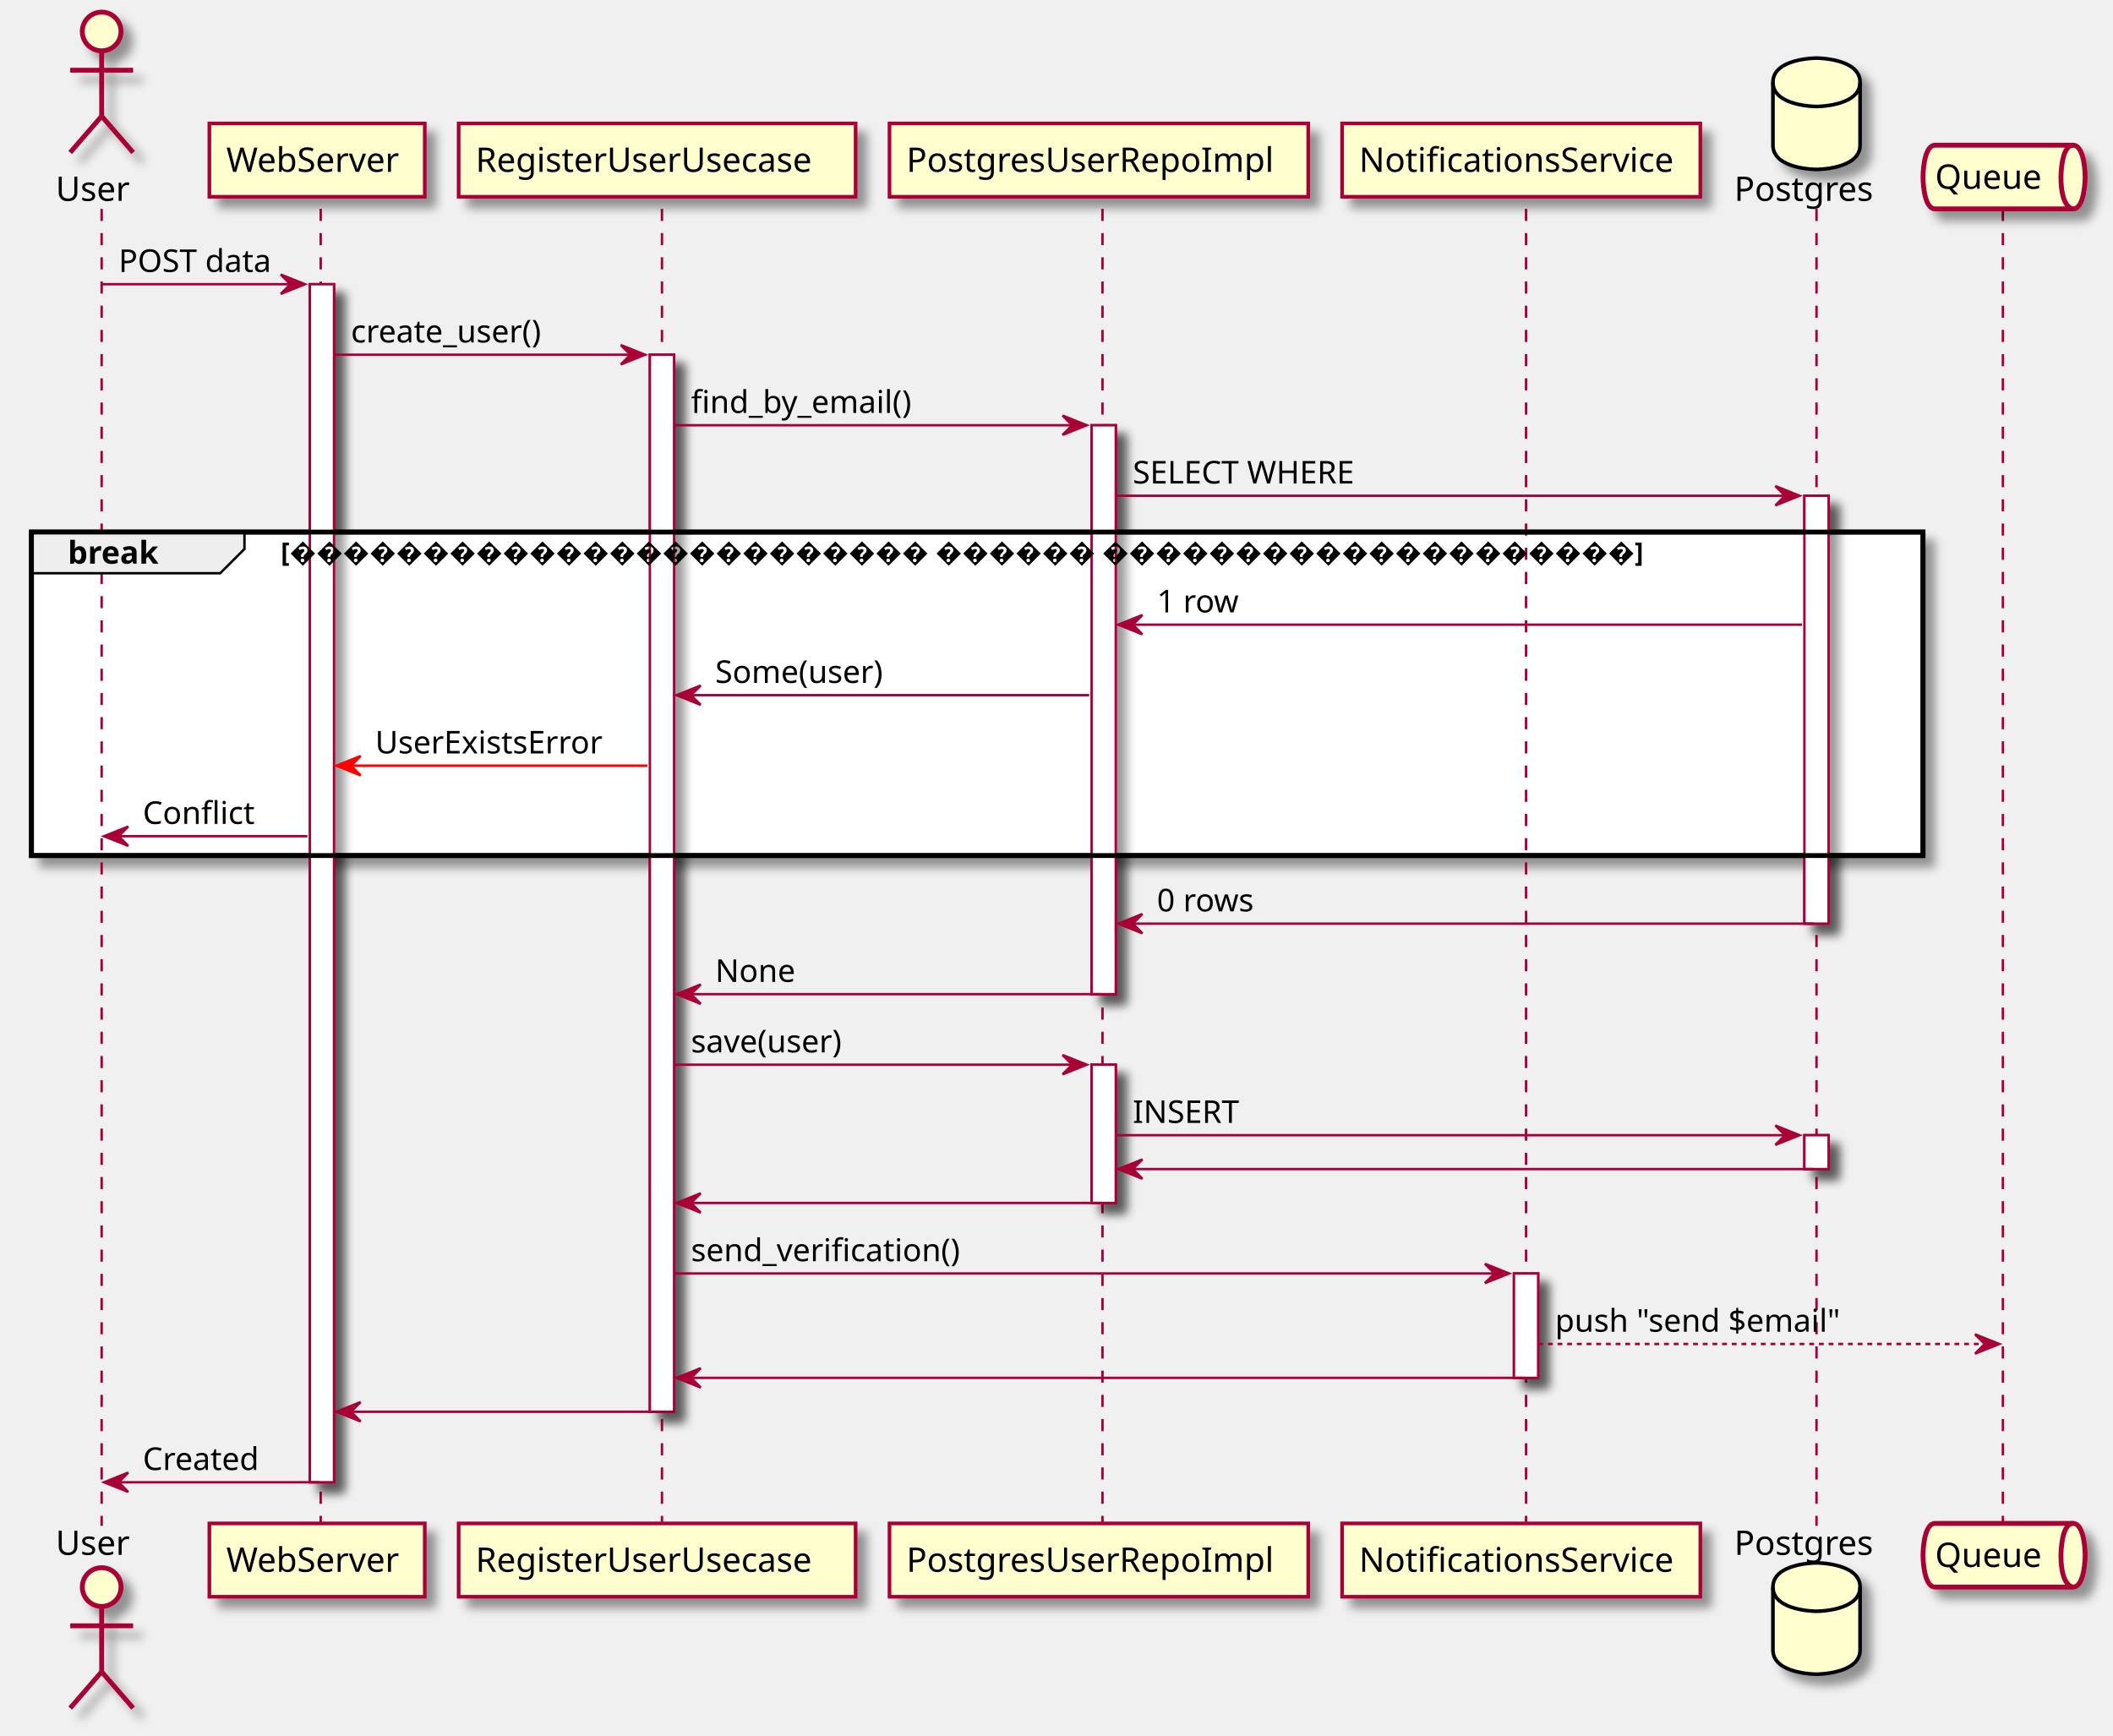
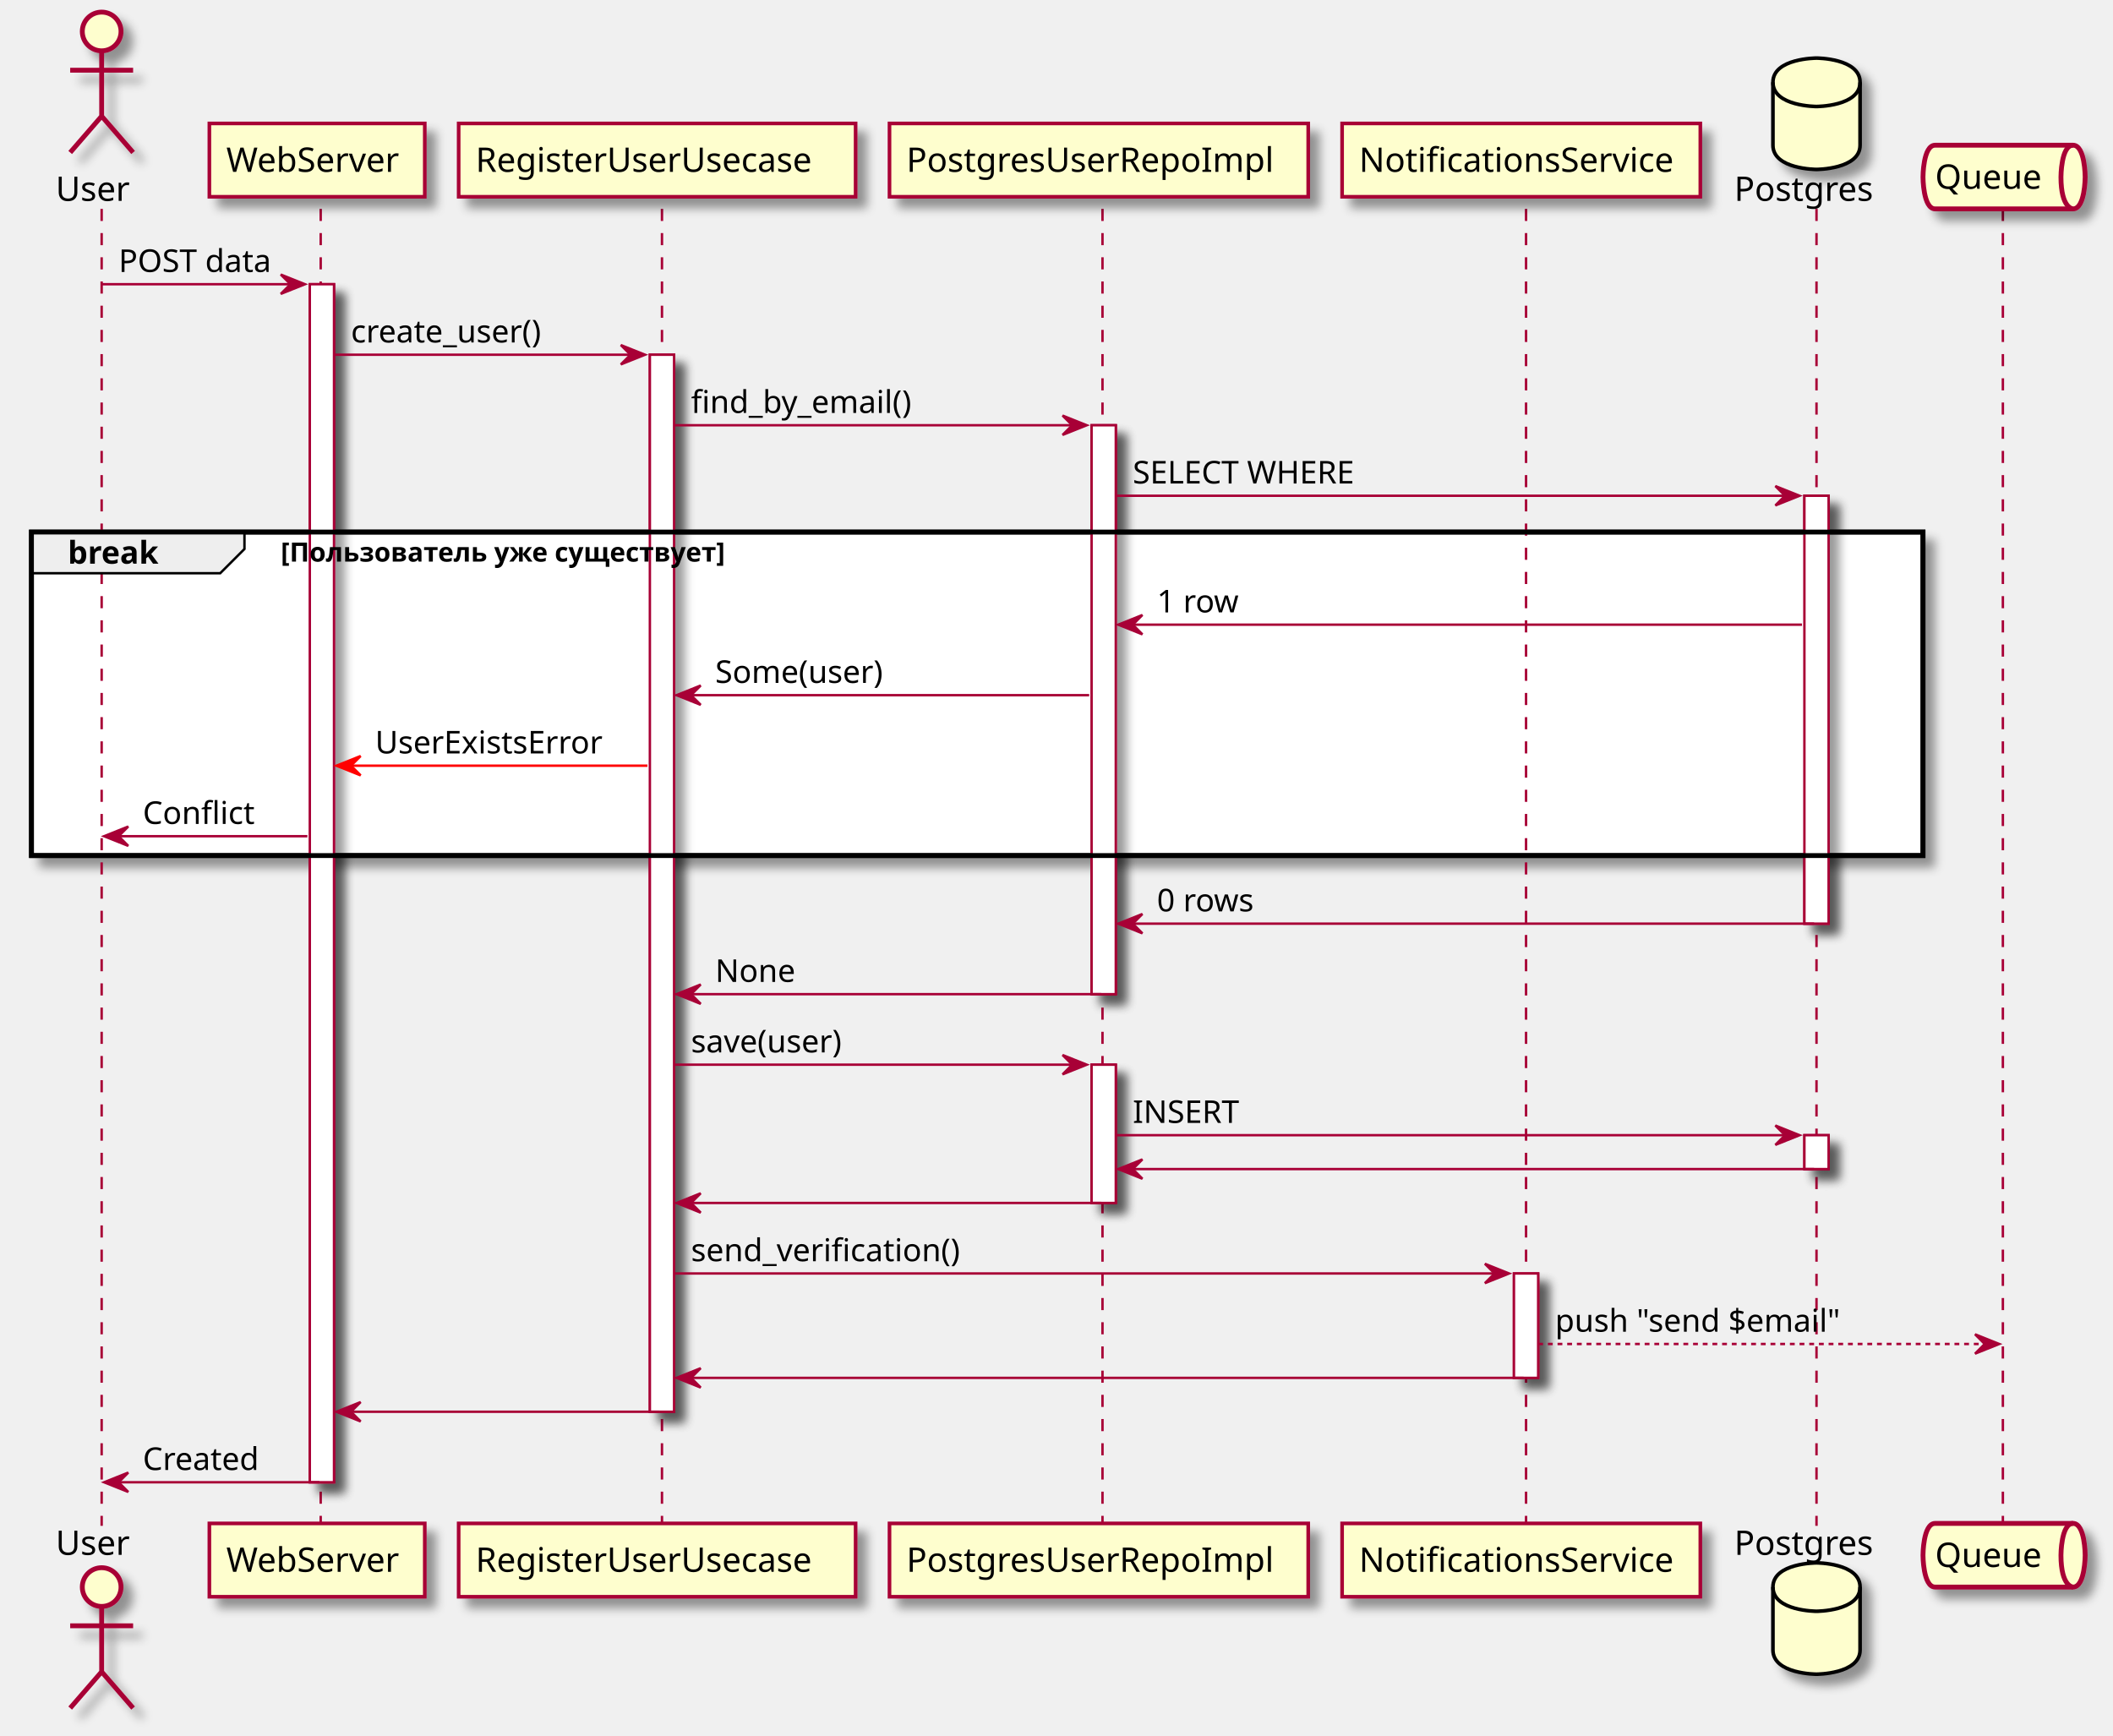
<svg xmlns="http://www.w3.org/2000/svg" contentScriptType="application/ecmascript" contentStyleType="text/css" height="717px" preserveAspectRatio="none" style="width:873px;height:717px;" version="1.1" viewBox="0 0 873 717" width="873px" zoomAndPan="magnify">
  <defs>
-     <filter height="300%" id="f144r73emusl05" width="300%" x="-1" y="-1">
+     <filter height="300%" id="f1uexsu3tgqh5j" width="300%" x="-1" y="-1">
      <feGaussianBlur result="blurOut" stdDeviation="2.0" />
      <feColorMatrix in="blurOut" result="blurOut2" type="matrix" values="0 0 0 0 0 0 0 0 0 0 0 0 0 0 0 0 0 0 .4 0" />
      <feOffset dx="4.0" dy="4.0" in="blurOut2" result="blurOut3" />
      <feBlend in="SourceGraphic" in2="blurOut3" mode="normal" />
    </filter>
  </defs>
  <g>
-     <rect fill="#FFFFFF" filter="url(#f144r73emusl05)" height="494.992" style="stroke: #A80036; stroke-width: 1.0;" width="10" x="128" y="117.43" />
-     <rect fill="#FFFFFF" filter="url(#f144r73emusl05)" height="436.727" style="stroke: #A80036; stroke-width: 1.0;" width="10" x="268.5" y="146.562" />
-     <rect fill="#FFFFFF" filter="url(#f144r73emusl05)" height="235.062" style="stroke: #A80036; stroke-width: 1.0;" width="10" x="451" y="175.695" />
-     <rect fill="#FFFFFF" filter="url(#f144r73emusl05)" height="57.133" style="stroke: #A80036; stroke-width: 1.0;" width="10" x="451" y="439.891" />
-     <rect fill="#FFFFFF" filter="url(#f144r73emusl05)" height="43.133" style="stroke: #A80036; stroke-width: 1.0;" width="10" x="625.5" y="526.156" />
-     <rect fill="#FFFFFF" filter="url(#f144r73emusl05)" height="176.797" style="stroke: #A80036; stroke-width: 1.0;" width="10" x="745.5" y="204.828" />
-     <rect fill="#FFFFFF" filter="url(#f144r73emusl05)" height="14" style="stroke: #A80036; stroke-width: 1.0;" width="10" x="745.5" y="469.023" />
-     <rect fill="#FFFFFF" filter="url(#f144r73emusl05)" height="133.664" style="stroke: #000000; stroke-width: 2.0;" width="781.5" x="13" y="219.828" />
+     <rect fill="#FFFFFF" filter="url(#f1uexsu3tgqh5j)" height="494.992" style="stroke: #A80036; stroke-width: 1.0;" width="10" x="128" y="117.43" />
+     <rect fill="#FFFFFF" filter="url(#f1uexsu3tgqh5j)" height="436.727" style="stroke: #A80036; stroke-width: 1.0;" width="10" x="268.5" y="146.562" />
+     <rect fill="#FFFFFF" filter="url(#f1uexsu3tgqh5j)" height="235.062" style="stroke: #A80036; stroke-width: 1.0;" width="10" x="451" y="175.695" />
+     <rect fill="#FFFFFF" filter="url(#f1uexsu3tgqh5j)" height="57.133" style="stroke: #A80036; stroke-width: 1.0;" width="10" x="451" y="439.891" />
+     <rect fill="#FFFFFF" filter="url(#f1uexsu3tgqh5j)" height="43.133" style="stroke: #A80036; stroke-width: 1.0;" width="10" x="625.5" y="526.156" />
+     <rect fill="#FFFFFF" filter="url(#f1uexsu3tgqh5j)" height="176.797" style="stroke: #A80036; stroke-width: 1.0;" width="10" x="745.5" y="204.828" />
+     <rect fill="#FFFFFF" filter="url(#f1uexsu3tgqh5j)" height="14" style="stroke: #A80036; stroke-width: 1.0;" width="10" x="745.5" y="469.023" />
+     <rect fill="#FFFFFF" filter="url(#f1uexsu3tgqh5j)" height="133.664" style="stroke: #000000; stroke-width: 2.0;" width="781.5" x="13" y="219.828" />
    <line style="stroke: #A80036; stroke-width: 1.0; stroke-dasharray: 5.0,5.0;" x1="42" x2="42" y1="86.297" y2="630.422" />
    <line style="stroke: #A80036; stroke-width: 1.0; stroke-dasharray: 5.0,5.0;" x1="132.5" x2="132.5" y1="86.297" y2="630.422" />
    <line style="stroke: #A80036; stroke-width: 1.0; stroke-dasharray: 5.0,5.0;" x1="273.5" x2="273.5" y1="86.297" y2="630.422" />
    <line style="stroke: #A80036; stroke-width: 1.0; stroke-dasharray: 5.0,5.0;" x1="455.5" x2="455.5" y1="86.297" y2="630.422" />
    <line style="stroke: #A80036; stroke-width: 1.0; stroke-dasharray: 5.0,5.0;" x1="630.5" x2="630.5" y1="86.297" y2="630.422" />
    <line style="stroke: #A80036; stroke-width: 1.0; stroke-dasharray: 5.0,5.0;" x1="750.5" x2="750.5" y1="86.297" y2="630.422" />
    <line style="stroke: #A80036; stroke-width: 1.0; stroke-dasharray: 5.0,5.0;" x1="827.5" x2="827.5" y1="86.297" y2="630.422" />
    <text fill="#000000" font-family="sans-serif" font-size="14" lengthAdjust="spacingAndGlyphs" textLength="32" x="23" y="82.995">User</text>
-     <ellipse cx="42" cy="13" fill="#FEFECE" filter="url(#f144r73emusl05)" rx="8" ry="8" style="stroke: #A80036; stroke-width: 2.0;" />
-     <path d="M42,21 L42,48 M29,29 L55,29 M42,48 L29,63 M42,48 L55,63 " fill="none" filter="url(#f144r73emusl05)" style="stroke: #A80036; stroke-width: 2.0;" />
+     <ellipse cx="42" cy="13" fill="#FEFECE" filter="url(#f1uexsu3tgqh5j)" rx="8" ry="8" style="stroke: #A80036; stroke-width: 2.0;" />
+     <path d="M42,21 L42,48 M29,29 L55,29 M42,48 L29,63 M42,48 L55,63 " fill="none" filter="url(#f1uexsu3tgqh5j)" style="stroke: #A80036; stroke-width: 2.0;" />
    <text fill="#000000" font-family="sans-serif" font-size="14" lengthAdjust="spacingAndGlyphs" textLength="32" x="23" y="642.417">User</text>
-     <ellipse cx="42" cy="655.719" fill="#FEFECE" filter="url(#f144r73emusl05)" rx="8" ry="8" style="stroke: #A80036; stroke-width: 2.0;" />
-     <path d="M42,663.719 L42,690.719 M29,671.719 L55,671.719 M42,690.719 L29,705.719 M42,690.719 L55,705.719 " fill="none" filter="url(#f144r73emusl05)" style="stroke: #A80036; stroke-width: 2.0;" />
-     <rect fill="#FEFECE" filter="url(#f144r73emusl05)" height="30.297" style="stroke: #A80036; stroke-width: 1.5;" width="89" x="86.5" y="51" />
+     <ellipse cx="42" cy="655.719" fill="#FEFECE" filter="url(#f1uexsu3tgqh5j)" rx="8" ry="8" style="stroke: #A80036; stroke-width: 2.0;" />
+     <path d="M42,663.719 L42,690.719 M29,671.719 L55,671.719 M42,690.719 L29,705.719 M42,690.719 L55,705.719 " fill="none" filter="url(#f1uexsu3tgqh5j)" style="stroke: #A80036; stroke-width: 2.0;" />
+     <rect fill="#FEFECE" filter="url(#f1uexsu3tgqh5j)" height="30.297" style="stroke: #A80036; stroke-width: 1.5;" width="89" x="86.5" y="51" />
    <text fill="#000000" font-family="sans-serif" font-size="14" lengthAdjust="spacingAndGlyphs" textLength="75" x="93.5" y="70.995">WebServer</text>
-     <rect fill="#FEFECE" filter="url(#f144r73emusl05)" height="30.297" style="stroke: #A80036; stroke-width: 1.5;" width="89" x="86.5" y="629.422" />
+     <rect fill="#FEFECE" filter="url(#f1uexsu3tgqh5j)" height="30.297" style="stroke: #A80036; stroke-width: 1.5;" width="89" x="86.5" y="629.422" />
    <text fill="#000000" font-family="sans-serif" font-size="14" lengthAdjust="spacingAndGlyphs" textLength="75" x="93.5" y="649.417">WebServer</text>
-     <rect fill="#FEFECE" filter="url(#f144r73emusl05)" height="30.297" style="stroke: #A80036; stroke-width: 1.5;" width="164" x="189.5" y="51" />
+     <rect fill="#FEFECE" filter="url(#f1uexsu3tgqh5j)" height="30.297" style="stroke: #A80036; stroke-width: 1.5;" width="164" x="189.5" y="51" />
    <text fill="#000000" font-family="sans-serif" font-size="14" lengthAdjust="spacingAndGlyphs" textLength="150" x="196.5" y="70.995">RegisterUserUsecase</text>
-     <rect fill="#FEFECE" filter="url(#f144r73emusl05)" height="30.297" style="stroke: #A80036; stroke-width: 1.5;" width="164" x="189.5" y="629.422" />
+     <rect fill="#FEFECE" filter="url(#f1uexsu3tgqh5j)" height="30.297" style="stroke: #A80036; stroke-width: 1.5;" width="164" x="189.5" y="629.422" />
    <text fill="#000000" font-family="sans-serif" font-size="14" lengthAdjust="spacingAndGlyphs" textLength="150" x="196.5" y="649.417">RegisterUserUsecase</text>
-     <rect fill="#FEFECE" filter="url(#f144r73emusl05)" height="30.297" style="stroke: #A80036; stroke-width: 1.5;" width="173" x="367.5" y="51" />
+     <rect fill="#FEFECE" filter="url(#f1uexsu3tgqh5j)" height="30.297" style="stroke: #A80036; stroke-width: 1.5;" width="173" x="367.5" y="51" />
    <text fill="#000000" font-family="sans-serif" font-size="14" lengthAdjust="spacingAndGlyphs" textLength="159" x="374.5" y="70.995">PostgresUserRepoImpl</text>
-     <rect fill="#FEFECE" filter="url(#f144r73emusl05)" height="30.297" style="stroke: #A80036; stroke-width: 1.5;" width="173" x="367.5" y="629.422" />
+     <rect fill="#FEFECE" filter="url(#f1uexsu3tgqh5j)" height="30.297" style="stroke: #A80036; stroke-width: 1.5;" width="173" x="367.5" y="629.422" />
    <text fill="#000000" font-family="sans-serif" font-size="14" lengthAdjust="spacingAndGlyphs" textLength="159" x="374.5" y="649.417">PostgresUserRepoImpl</text>
-     <rect fill="#FEFECE" filter="url(#f144r73emusl05)" height="30.297" style="stroke: #A80036; stroke-width: 1.5;" width="148" x="554.5" y="51" />
+     <rect fill="#FEFECE" filter="url(#f1uexsu3tgqh5j)" height="30.297" style="stroke: #A80036; stroke-width: 1.5;" width="148" x="554.5" y="51" />
    <text fill="#000000" font-family="sans-serif" font-size="14" lengthAdjust="spacingAndGlyphs" textLength="134" x="561.5" y="70.995">NotificationsService</text>
-     <rect fill="#FEFECE" filter="url(#f144r73emusl05)" height="30.297" style="stroke: #A80036; stroke-width: 1.5;" width="148" x="554.5" y="629.422" />
+     <rect fill="#FEFECE" filter="url(#f1uexsu3tgqh5j)" height="30.297" style="stroke: #A80036; stroke-width: 1.5;" width="148" x="554.5" y="629.422" />
    <text fill="#000000" font-family="sans-serif" font-size="14" lengthAdjust="spacingAndGlyphs" textLength="134" x="561.5" y="649.417">NotificationsService</text>
    <text fill="#000000" font-family="sans-serif" font-size="14" lengthAdjust="spacingAndGlyphs" textLength="62" x="716.5" y="82.995">Postgres</text>
-     <path d="M732.5,34 C732.5,24 750.5,24 750.5,24 C750.5,24 768.5,24 768.5,34 L768.5,60 C768.5,70 750.5,70 750.5,70 C750.5,70 732.5,70 732.5,60 L732.5,34 " fill="#FEFECE" filter="url(#f144r73emusl05)" style="stroke: #000000; stroke-width: 1.5;" />
+     <path d="M732.5,34 C732.5,24 750.5,24 750.5,24 C750.5,24 768.5,24 768.5,34 L768.5,60 C768.5,70 750.5,70 750.5,70 C750.5,70 732.5,70 732.5,60 L732.5,34 " fill="#FEFECE" filter="url(#f1uexsu3tgqh5j)" style="stroke: #000000; stroke-width: 1.5;" />
    <path d="M732.5,34 C732.5,44 750.5,44 750.5,44 C750.5,44 768.5,44 768.5,34 " fill="none" style="stroke: #000000; stroke-width: 1.5;" />
    <text fill="#000000" font-family="sans-serif" font-size="14" lengthAdjust="spacingAndGlyphs" textLength="62" x="716.5" y="642.417">Postgres</text>
-     <path d="M732.5,655.719 C732.5,645.719 750.5,645.719 750.5,645.719 C750.5,645.719 768.5,645.719 768.5,655.719 L768.5,681.719 C768.5,691.719 750.5,691.719 750.5,691.719 C750.5,691.719 732.5,691.719 732.5,681.719 L732.5,655.719 " fill="#FEFECE" filter="url(#f144r73emusl05)" style="stroke: #000000; stroke-width: 1.5;" />
+     <path d="M732.5,655.719 C732.5,645.719 750.5,645.719 750.5,645.719 C750.5,645.719 768.5,645.719 768.5,655.719 L768.5,681.719 C768.5,691.719 750.5,691.719 750.5,691.719 C750.5,691.719 732.5,691.719 732.5,681.719 L732.5,655.719 " fill="#FEFECE" filter="url(#f1uexsu3tgqh5j)" style="stroke: #000000; stroke-width: 1.5;" />
    <path d="M732.5,655.719 C732.5,665.719 750.5,665.719 750.5,665.719 C750.5,665.719 768.5,665.719 768.5,655.719 " fill="none" style="stroke: #000000; stroke-width: 1.5;" />
-     <path d="M799.5,60 L856.5,60 C861.5,60 861.5,73.148 861.5,73.148 C861.5,73.148 861.5,86.297 856.5,86.297 L799.5,86.297 C794.5,86.297 794.5,73.148 794.5,73.148 C794.5,73.148 794.5,60 799.5,60 " fill="#FEFECE" filter="url(#f144r73emusl05)" style="stroke: #A80036; stroke-width: 2.0;" />
+     <path d="M799.5,60 L856.5,60 C861.5,60 861.5,73.148 861.5,73.148 C861.5,73.148 861.5,86.297 856.5,86.297 L799.5,86.297 C794.5,86.297 794.5,73.148 794.5,73.148 C794.5,73.148 794.5,60 799.5,60 " fill="#FEFECE" filter="url(#f1uexsu3tgqh5j)" style="stroke: #A80036; stroke-width: 2.0;" />
    <path d="M856.5,60 C851.5,60 851.5,73.148 851.5,73.148 C851.5,86.297 856.5,86.297 856.5,86.297 " fill="none" style="stroke: #A80036; stroke-width: 2.0;" />
    <text fill="#000000" font-family="sans-serif" font-size="14" lengthAdjust="spacingAndGlyphs" textLength="47" x="799.5" y="77.995">Queue</text>
-     <path d="M799.5,629.422 L856.5,629.422 C861.5,629.422 861.5,642.57 861.5,642.57 C861.5,642.57 861.5,655.719 856.5,655.719 L799.5,655.719 C794.5,655.719 794.5,642.57 794.5,642.57 C794.5,642.57 794.5,629.422 799.5,629.422 " fill="#FEFECE" filter="url(#f144r73emusl05)" style="stroke: #A80036; stroke-width: 2.0;" />
+     <path d="M799.5,629.422 L856.5,629.422 C861.5,629.422 861.5,642.57 861.5,642.57 C861.5,642.57 861.5,655.719 856.5,655.719 L799.5,655.719 C794.5,655.719 794.5,642.57 794.5,642.57 C794.5,642.57 794.5,629.422 799.5,629.422 " fill="#FEFECE" filter="url(#f1uexsu3tgqh5j)" style="stroke: #A80036; stroke-width: 2.0;" />
    <path d="M856.5,629.422 C851.5,629.422 851.5,642.57 851.5,642.57 C851.5,655.719 856.5,655.719 856.5,655.719 " fill="none" style="stroke: #A80036; stroke-width: 2.0;" />
    <text fill="#000000" font-family="sans-serif" font-size="14" lengthAdjust="spacingAndGlyphs" textLength="47" x="799.5" y="647.417">Queue</text>
-     <rect fill="#FFFFFF" filter="url(#f144r73emusl05)" height="494.992" style="stroke: #A80036; stroke-width: 1.0;" width="10" x="128" y="117.43" />
-     <rect fill="#FFFFFF" filter="url(#f144r73emusl05)" height="436.727" style="stroke: #A80036; stroke-width: 1.0;" width="10" x="268.5" y="146.562" />
-     <rect fill="#FFFFFF" filter="url(#f144r73emusl05)" height="235.062" style="stroke: #A80036; stroke-width: 1.0;" width="10" x="451" y="175.695" />
-     <rect fill="#FFFFFF" filter="url(#f144r73emusl05)" height="57.133" style="stroke: #A80036; stroke-width: 1.0;" width="10" x="451" y="439.891" />
-     <rect fill="#FFFFFF" filter="url(#f144r73emusl05)" height="43.133" style="stroke: #A80036; stroke-width: 1.0;" width="10" x="625.5" y="526.156" />
-     <rect fill="#FFFFFF" filter="url(#f144r73emusl05)" height="176.797" style="stroke: #A80036; stroke-width: 1.0;" width="10" x="745.5" y="204.828" />
-     <rect fill="#FFFFFF" filter="url(#f144r73emusl05)" height="14" style="stroke: #A80036; stroke-width: 1.0;" width="10" x="745.5" y="469.023" />
+     <rect fill="#FFFFFF" filter="url(#f1uexsu3tgqh5j)" height="494.992" style="stroke: #A80036; stroke-width: 1.0;" width="10" x="128" y="117.43" />
+     <rect fill="#FFFFFF" filter="url(#f1uexsu3tgqh5j)" height="436.727" style="stroke: #A80036; stroke-width: 1.0;" width="10" x="268.5" y="146.562" />
+     <rect fill="#FFFFFF" filter="url(#f1uexsu3tgqh5j)" height="235.062" style="stroke: #A80036; stroke-width: 1.0;" width="10" x="451" y="175.695" />
+     <rect fill="#FFFFFF" filter="url(#f1uexsu3tgqh5j)" height="57.133" style="stroke: #A80036; stroke-width: 1.0;" width="10" x="451" y="439.891" />
+     <rect fill="#FFFFFF" filter="url(#f1uexsu3tgqh5j)" height="43.133" style="stroke: #A80036; stroke-width: 1.0;" width="10" x="625.5" y="526.156" />
+     <rect fill="#FFFFFF" filter="url(#f1uexsu3tgqh5j)" height="176.797" style="stroke: #A80036; stroke-width: 1.0;" width="10" x="745.5" y="204.828" />
+     <rect fill="#FFFFFF" filter="url(#f1uexsu3tgqh5j)" height="14" style="stroke: #A80036; stroke-width: 1.0;" width="10" x="745.5" y="469.023" />
    <polygon fill="#A80036" points="116,113.43,126,117.43,116,121.43,120,117.43" style="stroke: #A80036; stroke-width: 1.0;" />
    <line style="stroke: #A80036; stroke-width: 1.0;" x1="42" x2="122" y1="117.43" y2="117.43" />
    <text fill="#000000" font-family="sans-serif" font-size="13" lengthAdjust="spacingAndGlyphs" textLength="67" x="49" y="112.364">POST data</text>
    <polygon fill="#A80036" points="256.5,142.562,266.5,146.562,256.5,150.562,260.5,146.562" style="stroke: #A80036; stroke-width: 1.0;" />
    <line style="stroke: #A80036; stroke-width: 1.0;" x1="138" x2="262.5" y1="146.562" y2="146.562" />
    <text fill="#000000" font-family="sans-serif" font-size="13" lengthAdjust="spacingAndGlyphs" textLength="86" x="145" y="141.497">create_user()</text>
    <polygon fill="#A80036" points="439,171.695,449,175.695,439,179.695,443,175.695" style="stroke: #A80036; stroke-width: 1.0;" />
    <line style="stroke: #A80036; stroke-width: 1.0;" x1="278.5" x2="445" y1="175.695" y2="175.695" />
    <text fill="#000000" font-family="sans-serif" font-size="13" lengthAdjust="spacingAndGlyphs" textLength="97" x="285.5" y="170.629">find_by_email()</text>
    <polygon fill="#A80036" points="733.5,200.828,743.5,204.828,733.5,208.828,737.5,204.828" style="stroke: #A80036; stroke-width: 1.0;" />
    <line style="stroke: #A80036; stroke-width: 1.0;" x1="461" x2="739.5" y1="204.828" y2="204.828" />
    <text fill="#000000" font-family="sans-serif" font-size="13" lengthAdjust="spacingAndGlyphs" textLength="97" x="468" y="199.762">SELECT WHERE</text>
    <path d="M13,219.828 L101,219.828 L101,226.828 L91,236.828 L13,236.828 L13,219.828 " fill="#EEEEEE" style="stroke: #000000; stroke-width: 1.0;" />
    <rect fill="none" height="133.664" style="stroke: #000000; stroke-width: 2.0;" width="781.5" x="13" y="219.828" />
    <text fill="#000000" font-family="sans-serif" font-size="13" font-weight="bold" lengthAdjust="spacingAndGlyphs" textLength="43" x="28" y="232.895">break</text>
-     <text fill="#000000" font-family="sans-serif" font-size="11" font-weight="bold" lengthAdjust="spacingAndGlyphs" textLength="618" x="116" y="232.039">[������������������������ ������ ��������������������]</text>
+     <text fill="#000000" font-family="sans-serif" font-size="11" font-weight="bold" lengthAdjust="spacingAndGlyphs" textLength="209" x="116" y="232.039">[Пользователь уже существует]</text>
    <polygon fill="#A80036" points="472,254.094,462,258.094,472,262.094,468,258.094" style="stroke: #A80036; stroke-width: 1.0;" />
    <line style="stroke: #A80036; stroke-width: 1.0;" x1="466" x2="744.5" y1="258.094" y2="258.094" />
    <text fill="#000000" font-family="sans-serif" font-size="13" lengthAdjust="spacingAndGlyphs" textLength="34" x="478" y="253.028">1 row</text>
    <polygon fill="#A80036" points="289.5,283.227,279.5,287.227,289.5,291.227,285.5,287.227" style="stroke: #A80036; stroke-width: 1.0;" />
    <line style="stroke: #A80036; stroke-width: 1.0;" x1="283.5" x2="450" y1="287.227" y2="287.227" />
    <text fill="#000000" font-family="sans-serif" font-size="13" lengthAdjust="spacingAndGlyphs" textLength="76" x="295.5" y="282.161">Some(user)</text>
    <polygon fill="#FF0000" points="149,312.359,139,316.359,149,320.359,145,316.359" style="stroke: #FF0000; stroke-width: 1.0;" />
    <line style="stroke: #FF0000; stroke-width: 1.0;" x1="143" x2="267.5" y1="316.359" y2="316.359" />
    <text fill="#000000" font-family="sans-serif" font-size="13" lengthAdjust="spacingAndGlyphs" textLength="98" x="155" y="311.293">UserExistsError</text>
    <polygon fill="#A80036" points="53,341.492,43,345.492,53,349.492,49,345.492" style="stroke: #A80036; stroke-width: 1.0;" />
    <line style="stroke: #A80036; stroke-width: 1.0;" x1="47" x2="127" y1="345.492" y2="345.492" />
    <text fill="#000000" font-family="sans-serif" font-size="13" lengthAdjust="spacingAndGlyphs" textLength="47" x="59" y="340.426">Conflict</text>
    <polygon fill="#A80036" points="472,377.625,462,381.625,472,385.625,468,381.625" style="stroke: #A80036; stroke-width: 1.0;" />
    <line style="stroke: #A80036; stroke-width: 1.0;" x1="466" x2="749.5" y1="381.625" y2="381.625" />
    <text fill="#000000" font-family="sans-serif" font-size="13" lengthAdjust="spacingAndGlyphs" textLength="41" x="478" y="376.559">0 rows</text>
    <polygon fill="#A80036" points="289.5,406.758,279.5,410.758,289.5,414.758,285.5,410.758" style="stroke: #A80036; stroke-width: 1.0;" />
    <line style="stroke: #A80036; stroke-width: 1.0;" x1="283.5" x2="455" y1="410.758" y2="410.758" />
    <text fill="#000000" font-family="sans-serif" font-size="13" lengthAdjust="spacingAndGlyphs" textLength="34" x="295.5" y="405.692">None</text>
    <polygon fill="#A80036" points="439,435.891,449,439.891,439,443.891,443,439.891" style="stroke: #A80036; stroke-width: 1.0;" />
    <line style="stroke: #A80036; stroke-width: 1.0;" x1="278.5" x2="445" y1="439.891" y2="439.891" />
    <text fill="#000000" font-family="sans-serif" font-size="13" lengthAdjust="spacingAndGlyphs" textLength="68" x="285.5" y="434.825">save(user)</text>
    <polygon fill="#A80036" points="733.5,465.023,743.5,469.023,733.5,473.023,737.5,469.023" style="stroke: #A80036; stroke-width: 1.0;" />
    <line style="stroke: #A80036; stroke-width: 1.0;" x1="461" x2="739.5" y1="469.023" y2="469.023" />
    <text fill="#000000" font-family="sans-serif" font-size="13" lengthAdjust="spacingAndGlyphs" textLength="45" x="468" y="463.957">INSERT</text>
    <polygon fill="#A80036" points="472,479.023,462,483.023,472,487.023,468,483.023" style="stroke: #A80036; stroke-width: 1.0;" />
    <line style="stroke: #A80036; stroke-width: 1.0;" x1="466" x2="749.5" y1="483.023" y2="483.023" />
    <polygon fill="#A80036" points="289.5,493.023,279.5,497.023,289.5,501.023,285.5,497.023" style="stroke: #A80036; stroke-width: 1.0;" />
    <line style="stroke: #A80036; stroke-width: 1.0;" x1="283.5" x2="455" y1="497.023" y2="497.023" />
    <polygon fill="#A80036" points="613.5,522.156,623.5,526.156,613.5,530.156,617.5,526.156" style="stroke: #A80036; stroke-width: 1.0;" />
    <line style="stroke: #A80036; stroke-width: 1.0;" x1="278.5" x2="619.5" y1="526.156" y2="526.156" />
    <text fill="#000000" font-family="sans-serif" font-size="13" lengthAdjust="spacingAndGlyphs" textLength="117" x="285.5" y="521.09">send_verification()</text>
    <polygon fill="#A80036" points="816,551.289,826,555.289,816,559.289,820,555.289" style="stroke: #A80036; stroke-width: 1.0;" />
    <line style="stroke: #A80036; stroke-width: 1.0; stroke-dasharray: 2.0,2.0;" x1="635.5" x2="822" y1="555.289" y2="555.289" />
    <text fill="#000000" font-family="sans-serif" font-size="13" lengthAdjust="spacingAndGlyphs" textLength="123" x="642.5" y="550.223">push "send $email"</text>
    <polygon fill="#A80036" points="289.5,565.289,279.5,569.289,289.5,573.289,285.5,569.289" style="stroke: #A80036; stroke-width: 1.0;" />
    <line style="stroke: #A80036; stroke-width: 1.0;" x1="283.5" x2="629.5" y1="569.289" y2="569.289" />
    <polygon fill="#A80036" points="149,579.289,139,583.289,149,587.289,145,583.289" style="stroke: #A80036; stroke-width: 1.0;" />
    <line style="stroke: #A80036; stroke-width: 1.0;" x1="143" x2="272.5" y1="583.289" y2="583.289" />
    <polygon fill="#A80036" points="53,608.422,43,612.422,53,616.422,49,612.422" style="stroke: #A80036; stroke-width: 1.0;" />
    <line style="stroke: #A80036; stroke-width: 1.0;" x1="47" x2="132" y1="612.422" y2="612.422" />
    <text fill="#000000" font-family="sans-serif" font-size="13" lengthAdjust="spacingAndGlyphs" textLength="51" x="59" y="607.356">Created</text>
  </g>
</svg>
